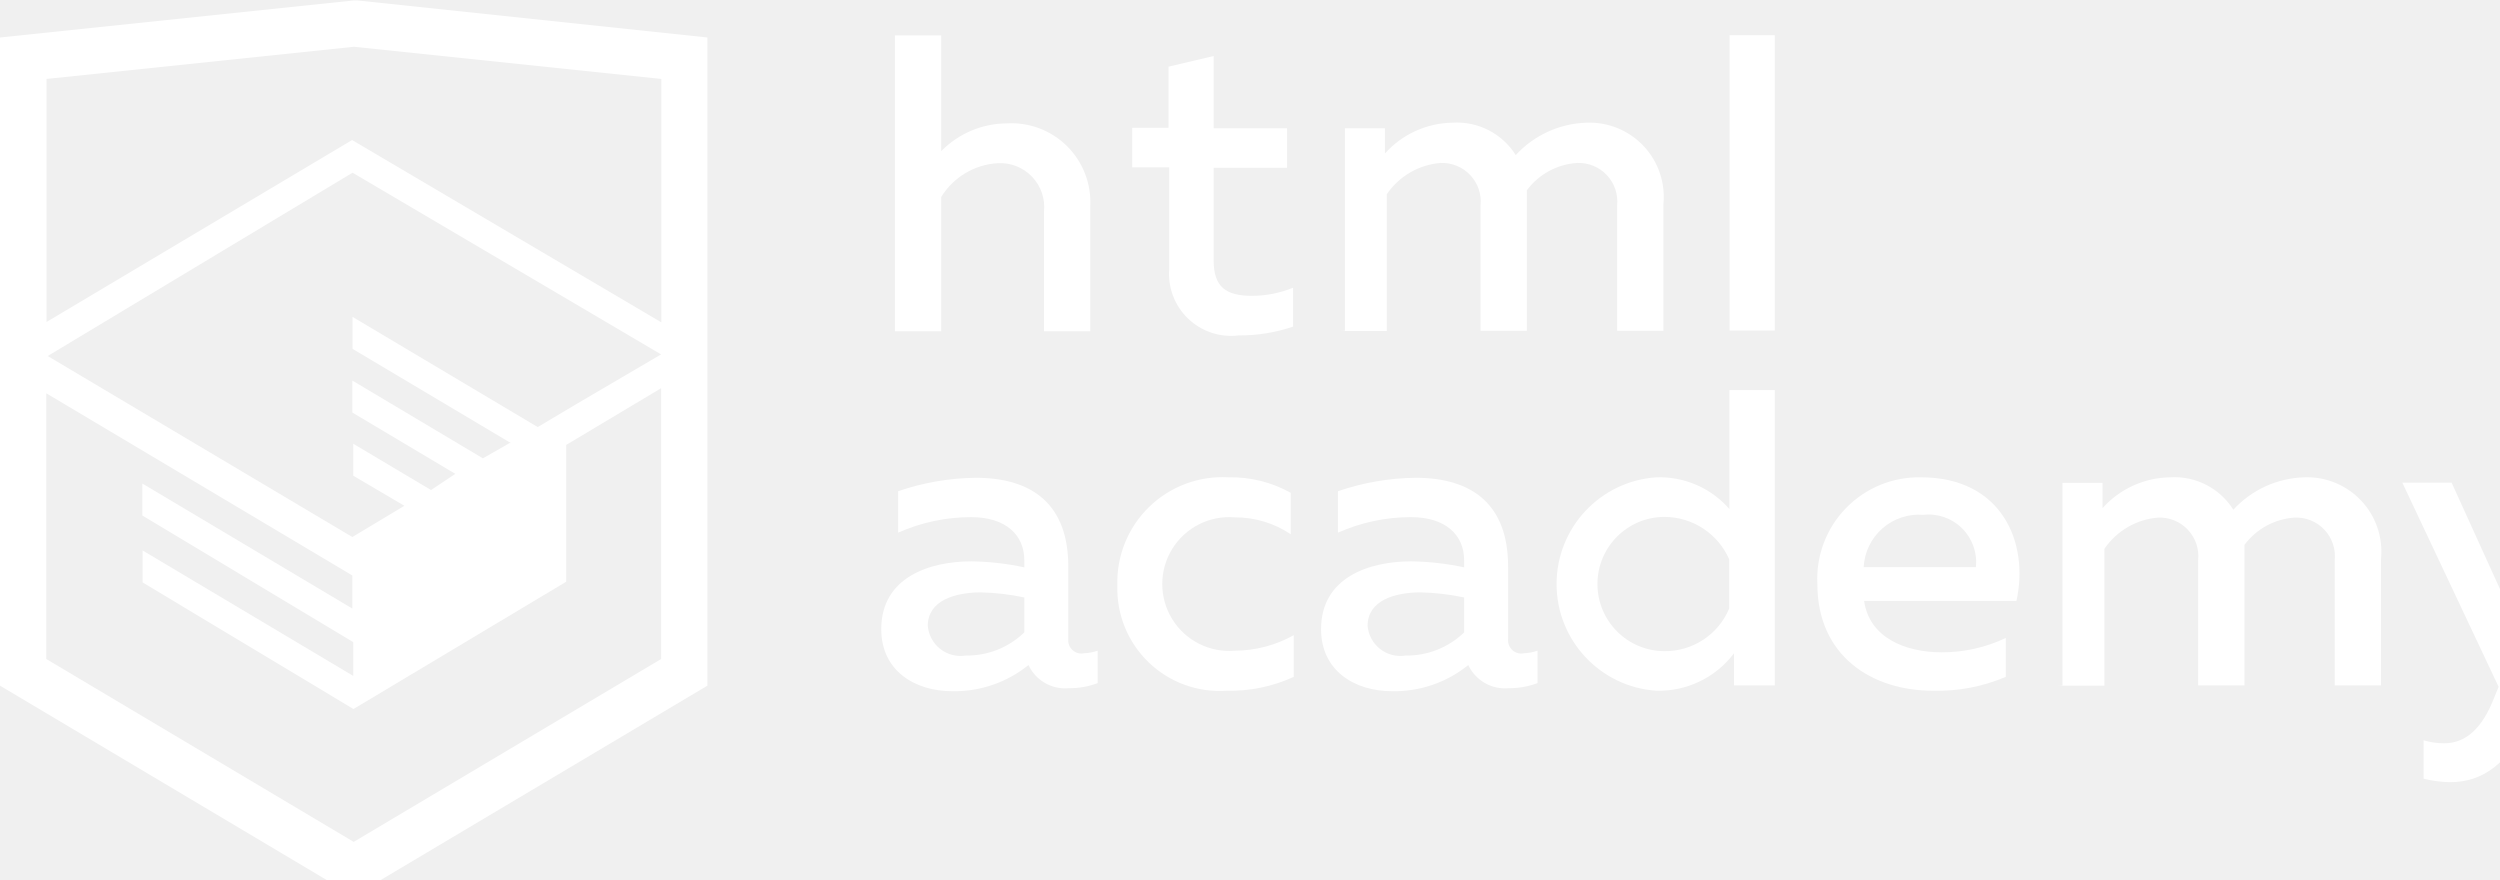
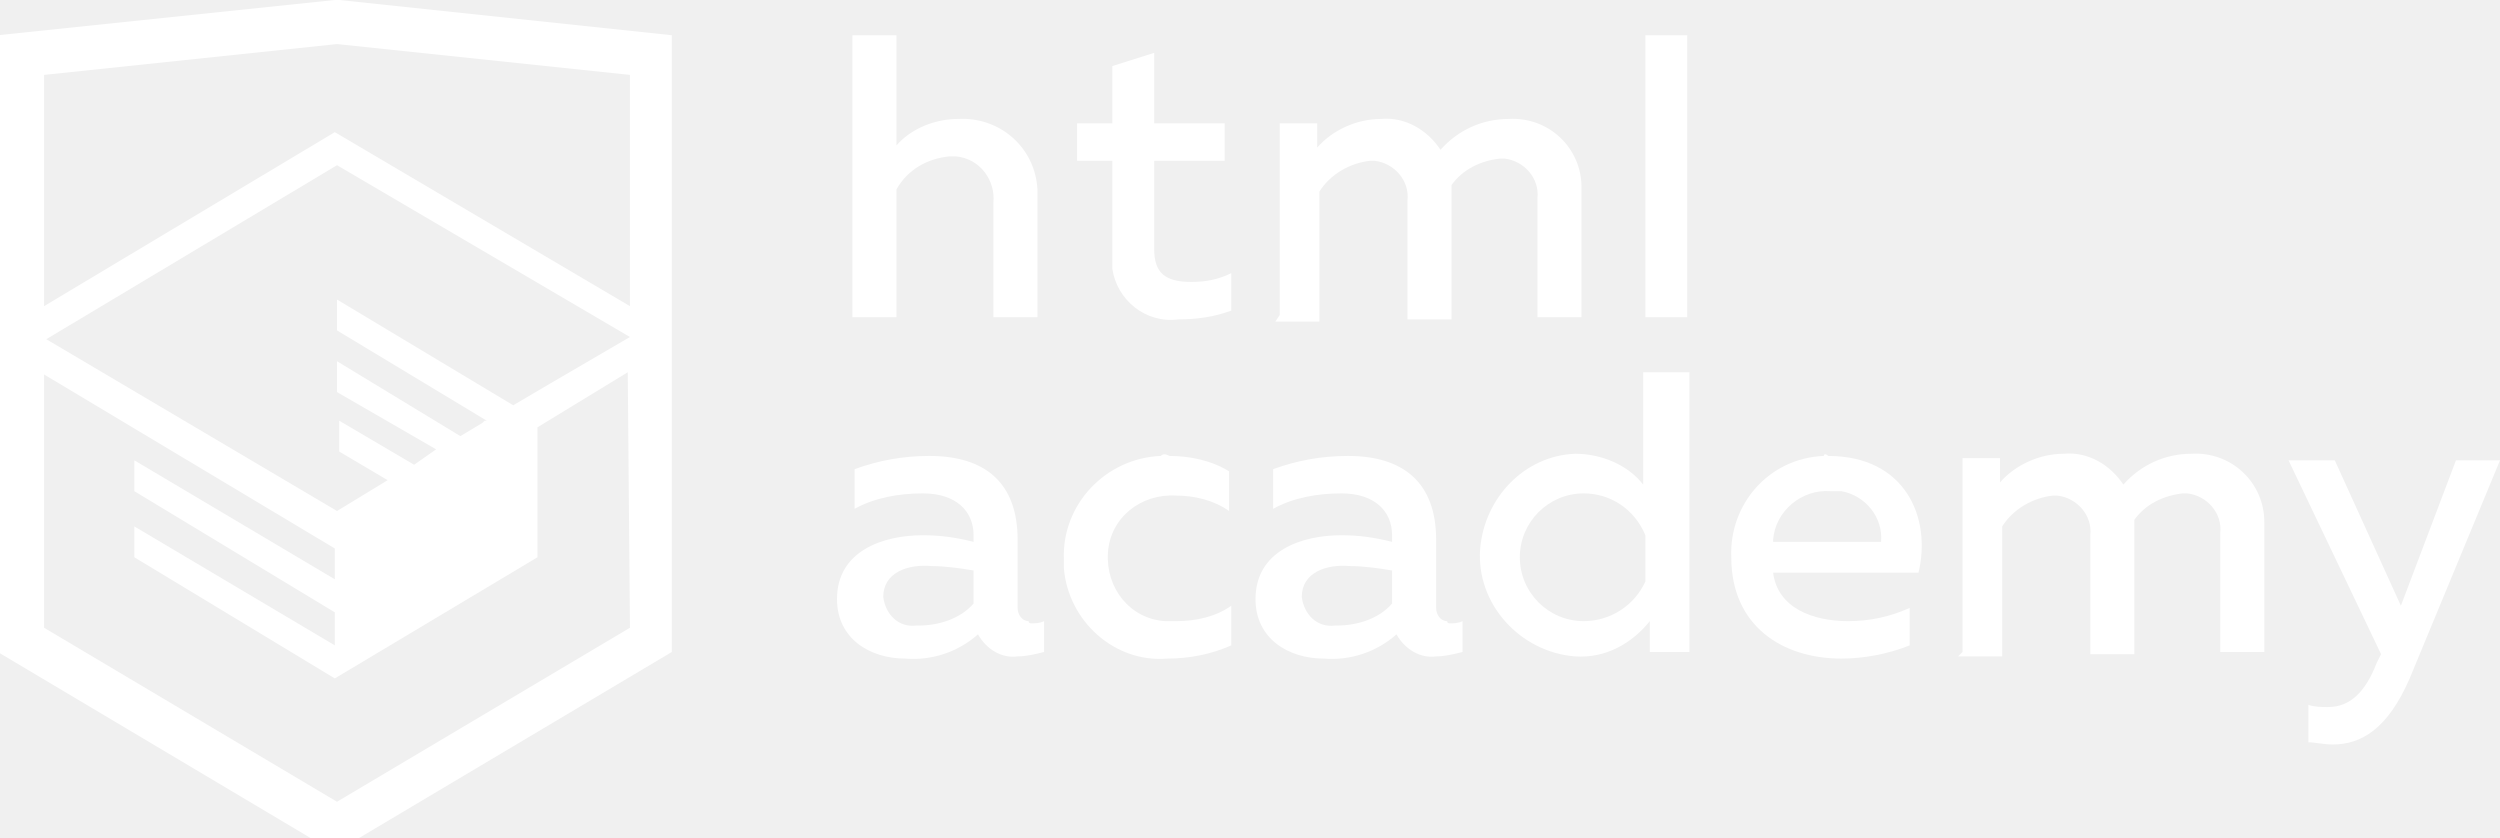
- <svg xmlns="http://www.w3.org/2000/svg" id="Layer_1" data-name="Layer 1" viewBox="0 0 108 38">
-   <path d="M401.93,351.51a2.07,2.07,0,0,0,.58-0.11v1.4a3.41,3.41,0,0,1-1.24.22,1.75,1.75,0,0,1-1.75-1,5.08,5.08,0,0,1-3.3,1.13c-1.59,0-3.06-.87-3.06-2.68,0-2.24,2.08-2.93,3.9-2.93a11.63,11.63,0,0,1,2.28.26v-0.31c0-1.09-.8-1.86-2.3-1.86a7.79,7.79,0,0,0-3.15.67v-1.79a10.72,10.72,0,0,1,3.35-.58c2.48,0,4,1.18,4,3.83v3.14A0.57,0.57,0,0,0,401.93,351.51Zm-6.76-1.19a1.42,1.42,0,0,0,1.64,1.29,3.56,3.56,0,0,0,2.53-1V349.1a10.21,10.21,0,0,0-1.9-.22C396.34,348.89,395.17,349.23,395.17,350.33Z" transform="translate(-355.09 -323.29)" fill="#fff" />
-   <path d="M408.15,343.91a5.29,5.29,0,0,1,2.7.67v1.79a4.28,4.28,0,0,0-2.42-.73,2.89,2.89,0,1,0,0,5.76,5.26,5.26,0,0,0,2.55-.67v1.8a6.58,6.58,0,0,1-2.9.6,4.42,4.42,0,0,1-4.72-4.54A4.54,4.54,0,0,1,408.15,343.91Z" transform="translate(-355.09 -323.29)" fill="#fff" />
-   <path d="M420.93,351.51a2.07,2.07,0,0,0,.58-0.11v1.4a3.41,3.41,0,0,1-1.24.22,1.75,1.75,0,0,1-1.75-1,5.08,5.08,0,0,1-3.3,1.13c-1.59,0-3.06-.87-3.06-2.68,0-2.24,2.08-2.93,3.9-2.93a11.63,11.63,0,0,1,2.28.26v-0.31c0-1.09-.8-1.86-2.3-1.86a7.79,7.79,0,0,0-3.15.67v-1.79a10.72,10.72,0,0,1,3.35-.58c2.48,0,4,1.18,4,3.83v3.14A0.57,0.57,0,0,0,420.93,351.51Zm-6.76-1.19a1.42,1.42,0,0,0,1.64,1.29,3.56,3.56,0,0,0,2.53-1V349.1a10.21,10.21,0,0,0-1.9-.22C415.33,348.89,414.17,349.23,414.17,350.33Z" transform="translate(-355.09 -323.29)" fill="#fff" />
-   <path d="M431.76,340.14V352.9H430v-1.39a4.07,4.07,0,0,1-3.35,1.62,4.62,4.62,0,0,1,0-9.22,4,4,0,0,1,3.15,1.37v-5.14h2ZM427,345.62a2.9,2.9,0,0,0,0,5.8,3,3,0,0,0,2.79-1.84v-2.13A3.06,3.06,0,0,0,427,345.62Z" transform="translate(-355.09 -323.29)" fill="#fff" />
-   <path d="M438.08,343.91c3.48,0,4.68,2.81,4.12,5.34h-6.58c0.22,1.57,1.75,2.22,3.35,2.22a6.41,6.41,0,0,0,2.77-.62v1.68a7.5,7.5,0,0,1-3.14.6c-2.68,0-5-1.53-5-4.61A4.39,4.39,0,0,1,438.08,343.91Zm0.09,1.62a2.39,2.39,0,0,0-2.57,2.26h4.85A2.06,2.06,0,0,0,438.17,345.53Z" transform="translate(-355.09 -323.29)" fill="#fff" />
-   <path d="M444.19,352.9v-8.75h1.73v1.09a4,4,0,0,1,2.92-1.33,3,3,0,0,1,2.73,1.4,4.33,4.33,0,0,1,3.06-1.4,3.21,3.21,0,0,1,3.32,3.52v5.47h-2v-5.41a1.67,1.67,0,0,0-1.73-1.84,2.94,2.94,0,0,0-2.17,1.18c0,0.2,0,.4,0,0.6v5.47h-2v-5.41a1.67,1.67,0,0,0-1.73-1.84,3.11,3.11,0,0,0-2.32,1.35v5.91h-2Z" transform="translate(-355.09 -323.29)" fill="#fff" />
-   <path d="M466.56,344.15h2l-4.1,9.93c-0.95,2.28-2.19,3-3.52,3a5,5,0,0,1-1.15-.15v-1.66a3,3,0,0,0,.89.13c0.95,0,1.66-.67,2.17-2l0.18-.44-4.16-8.82H461l3,6.6Z" transform="translate(-355.09 -323.29)" fill="#fff" />
-   <path d="M395.75,324.82v5a4,4,0,0,1,2.83-1.2,3.41,3.41,0,0,1,3.61,3.57v5.41h-2v-5.16a1.9,1.9,0,0,0-2-2.1,3.08,3.08,0,0,0-2.44,1.46v5.8h-2V324.82h2Z" transform="translate(-355.09 -323.29)" fill="#fff" />
-   <path d="M407.52,325.71v3.12h3.17v1.71h-3.17v4c0,1.15.53,1.53,1.66,1.53a4.71,4.71,0,0,0,1.77-.35v1.68a7.14,7.14,0,0,1-2.35.38,2.68,2.68,0,0,1-3-2.88v-4.38H404v-1.71h1.57v-2.64Z" transform="translate(-355.09 -323.29)" fill="#fff" />
-   <path d="M413.19,337.58v-8.75h1.73v1.09a4,4,0,0,1,2.92-1.33,3,3,0,0,1,2.73,1.4,4.33,4.33,0,0,1,3.06-1.4,3.21,3.21,0,0,1,3.32,3.52v5.47h-2v-5.41a1.67,1.67,0,0,0-1.73-1.84,2.94,2.94,0,0,0-2.17,1.18c0,0.2,0,.4,0,0.6v5.47h-2v-5.41a1.67,1.67,0,0,0-1.73-1.84,3.11,3.11,0,0,0-2.32,1.35v5.91h-2Z" transform="translate(-355.09 -323.29)" fill="#fff" />
-   <rect x="74.72" y="1.52" width="1.95" height="12.76" fill="#fff" />
-   <path d="M370.53,323.31l-0.16,0-15.28,1.6v28L370.37,362l15.28-9.09v-28Zm13.12,28.45-13.28,7.9-13.28-7.9V340.28l13.22,7.87,0,1.43-9.07-5.4v1.38l9.11,5.47,0,1.46-9.1-5.42v1.38l9.11,5.47h0l9.19-5.5v-1.39h0v-4.52l4.1-2.45v11.67Zm0-13.16L380,340.74h0l-1.68,1-8-4.76v1.38l6.84,4.07-0.06,0-0.15.09-1,.57-5.64-3.36v1.38l4.45,2.65-1.05.7,0,0-3.36-2v1.38l2.21,1.3-2.25,1.35-13.16-7.82,13.17-7.92h0Zm0-1.39-13.35-7.87h0l-13.2,7.86v-10.5l13.28-1.39,13.28,1.39v10.51Z" transform="translate(-355.09 -323.29)" fill="#fff" />
+ <svg xmlns="http://www.w3.org/2000/svg" version="1.1" id="Layer_1" x="0px" y="0px" viewBox="-158 81.4 113.5 38" style="enable-background:new -158 81.4 113.5 38;" xml:space="preserve">
+   <style type="text/css">
+ 	.st0{fill:#FFFFFF;}
+ </style>
+   <path class="st0" d="M-111.2,109.7c0.2,0,0.4,0,0.6-0.1v1.4c-0.4,0.1-0.8,0.2-1.2,0.2c-0.7,0.1-1.4-0.3-1.8-1  c-0.9,0.8-2.1,1.2-3.3,1.1c-1.6,0-3.1-0.9-3.1-2.7c0-2.2,2.1-2.9,3.9-2.9c0.8,0,1.5,0.1,2.3,0.3v-0.3c0-1.1-0.8-1.9-2.3-1.9  c-1.1,0-2.2,0.2-3.1,0.7v-1.8c1.1-0.4,2.2-0.6,3.4-0.6c2.5,0,4,1.2,4,3.8v3.1c0,0.3,0.2,0.6,0.5,0.6  C-111.3,109.7-111.2,109.7-111.2,109.7z M-117.9,108.5c0.1,0.8,0.7,1.4,1.5,1.3c0,0,0.1,0,0.1,0c0.9,0,1.9-0.3,2.5-1v-1.5  c-0.6-0.1-1.3-0.2-1.9-0.2C-116.8,107-117.9,107.4-117.9,108.5L-117.9,108.5z" />
+   <path class="st0" d="M-104.9,102.1c0.9,0,1.9,0.2,2.7,0.7v1.8c-0.7-0.5-1.6-0.7-2.4-0.7c-1.6-0.1-3,1-3.1,2.6s1,3,2.6,3.1  c0.2,0,0.3,0,0.5,0c0.9,0,1.8-0.2,2.5-0.7v1.8c-0.9,0.4-1.9,0.6-2.9,0.6c-2.4,0.2-4.5-1.7-4.7-4.1c0-0.1,0-0.3,0-0.4  c-0.1-2.5,1.9-4.6,4.4-4.7C-105.2,102-105.1,102-104.9,102.1z" />
+   <path class="st0" d="M-92.2,109.7c0.2,0,0.4,0,0.6-0.1v1.4c-0.4,0.1-0.8,0.2-1.2,0.2c-0.7,0.1-1.4-0.3-1.8-1  c-0.9,0.8-2.1,1.2-3.3,1.1c-1.6,0-3.1-0.9-3.1-2.7c0-2.2,2.1-2.9,3.9-2.9c0.8,0,1.5,0.1,2.3,0.3v-0.3c0-1.1-0.8-1.9-2.3-1.9  c-1.1,0-2.2,0.2-3.1,0.7v-1.8c1.1-0.4,2.2-0.6,3.4-0.6c2.5,0,4,1.2,4,3.8v3.1c0,0.3,0.2,0.6,0.5,0.6  C-92.3,109.7-92.2,109.7-92.2,109.7z M-98.9,108.5c0.1,0.8,0.7,1.4,1.5,1.3c0,0,0.1,0,0.1,0c0.9,0,1.9-0.3,2.5-1v-1.5  c-0.6-0.1-1.3-0.2-1.9-0.2C-97.8,107-98.9,107.4-98.9,108.5L-98.9,108.5z" />
+   <path class="st0" d="M-81.3,98.3V111h-1.8v-1.4c-0.8,1-2,1.7-3.4,1.6c-2.5-0.2-4.5-2.4-4.3-4.9c0.2-2.3,2-4.2,4.3-4.3  c1.2,0,2.4,0.5,3.1,1.4v-5.1L-81.3,98.3L-81.3,98.3z M-86.1,103.8c-1.6,0-2.9,1.3-2.9,2.9c0,1.6,1.3,2.9,2.9,2.9  c1.2,0,2.3-0.7,2.8-1.8v-2.1C-83.8,104.5-84.9,103.8-86.1,103.8z" />
+   <path class="st0" d="M-75,102.1c3.5,0,4.7,2.8,4.1,5.3h-6.6c0.2,1.6,1.8,2.2,3.4,2.2c1,0,1.9-0.2,2.8-0.6v1.7  c-1,0.4-2.1,0.6-3.1,0.6c-2.7,0-5-1.5-5-4.6c-0.1-2.4,1.7-4.5,4.2-4.6C-75.2,102-75.1,102-75,102.1z M-74.9,103.7  c-1.3-0.1-2.5,0.9-2.6,2.2c0,0,0,0,0,0.1h4.9c0.1-1.1-0.7-2.1-1.8-2.3C-74.6,103.7-74.8,103.7-74.9,103.7L-74.9,103.7z" />
+   <path class="st0" d="M-68.9,111v-8.8h1.7v1.1c0.7-0.8,1.8-1.3,2.9-1.3c1.1-0.1,2.1,0.5,2.7,1.4c0.8-0.9,1.9-1.4,3.1-1.4  c1.8-0.1,3.3,1.3,3.3,3.1c0,0.1,0,0.3,0,0.4v5.5h-2v-5.4c0.1-0.9-0.6-1.7-1.5-1.8c-0.1,0-0.2,0-0.2,0c-0.9,0.1-1.7,0.5-2.2,1.2  c0,0.2,0,0.4,0,0.6v5.5h-2v-5.4c0.1-0.9-0.6-1.7-1.5-1.8c-0.1,0-0.2,0-0.2,0c-0.9,0.1-1.8,0.6-2.3,1.4v5.9h-2L-68.9,111z" />
+   <path class="st0" d="M-46.5,102.3h2l-4.1,9.9c-1,2.3-2.2,3-3.5,3c-0.4,0-0.8-0.1-1.1-0.1v-1.7c0.3,0.1,0.6,0.1,0.9,0.1  c1,0,1.7-0.7,2.2-2l0.2-0.4l-4.2-8.8h2.1l3,6.6L-46.5,102.3z" />
+   <path class="st0" d="M-117.3,83v5c0.7-0.8,1.8-1.2,2.8-1.2c1.9-0.1,3.5,1.3,3.6,3.2c0,0.1,0,0.2,0,0.4v5.4h-2v-5.2  c0.1-1-0.6-2-1.7-2.1c-0.1,0-0.2,0-0.3,0c-1,0.1-1.9,0.6-2.4,1.5v5.8h-2V83H-117.3L-117.3,83z" />
+   <path class="st0" d="M-105.6,83.8V87h3.2v1.7h-3.2v4c0,1.1,0.5,1.5,1.7,1.5c0.6,0,1.2-0.1,1.8-0.4v1.7c-0.8,0.3-1.6,0.4-2.4,0.4  c-1.5,0.2-2.8-0.9-3-2.3c0-0.2,0-0.4,0-0.5v-4.4h-1.6v-1.7h1.6v-2.6L-105.6,83.8z" />
+   <path class="st0" d="M-99.9,95.7V87h1.7v1.1c0.7-0.8,1.8-1.3,2.9-1.3c1.1-0.1,2.1,0.5,2.7,1.4c0.8-0.9,1.9-1.4,3.1-1.4  c1.8-0.1,3.3,1.3,3.3,3.1c0,0.1,0,0.3,0,0.4v5.5h-2v-5.4c0.1-0.9-0.6-1.7-1.5-1.8c-0.1,0-0.2,0-0.2,0c-0.9,0.1-1.7,0.5-2.2,1.2  c0,0.2,0,0.4,0,0.6v5.5h-2v-5.4c0.1-0.9-0.6-1.7-1.5-1.8c-0.1,0-0.2,0-0.2,0c-0.9,0.1-1.8,0.6-2.3,1.4v5.9h-2L-99.9,95.7z" />
+   <rect x="-83.3" y="83" class="st0" width="1.9" height="12.8" />
+   <path class="st0" d="M-142.6,81.4h-0.2l-15.3,1.6v28l15.3,9.1l15.3-9.1v-28L-142.6,81.4z M-129.4,109.9l-13.3,7.9l-13.3-7.9V98.4  l13.2,7.9v1.4l-9.1-5.4v1.4l9.1,5.5v1.5l-9.1-5.4v1.4l9.1,5.5l0,0l9.2-5.5v-1.4l0,0v-4.5l4.1-2.5L-129.4,109.9L-129.4,109.9z   M-129.4,96.7l-3.6,2.1l0,0l-1.7,1l-8-4.8v1.4l6.8,4.1h-0.1l-0.1,0.1l-1,0.6l-5.6-3.4v1.4l4.5,2.6l-1,0.7l0,0l-3.4-2v1.4l2.2,1.3  l-2.3,1.4l-13.2-7.8l13.2-7.9l0,0L-129.4,96.7z M-129.4,95.3l-13.4-7.9l0,0l-13.2,7.9V84.8l13.3-1.4l13.3,1.4L-129.4,95.3  L-129.4,95.3z" />
</svg>
